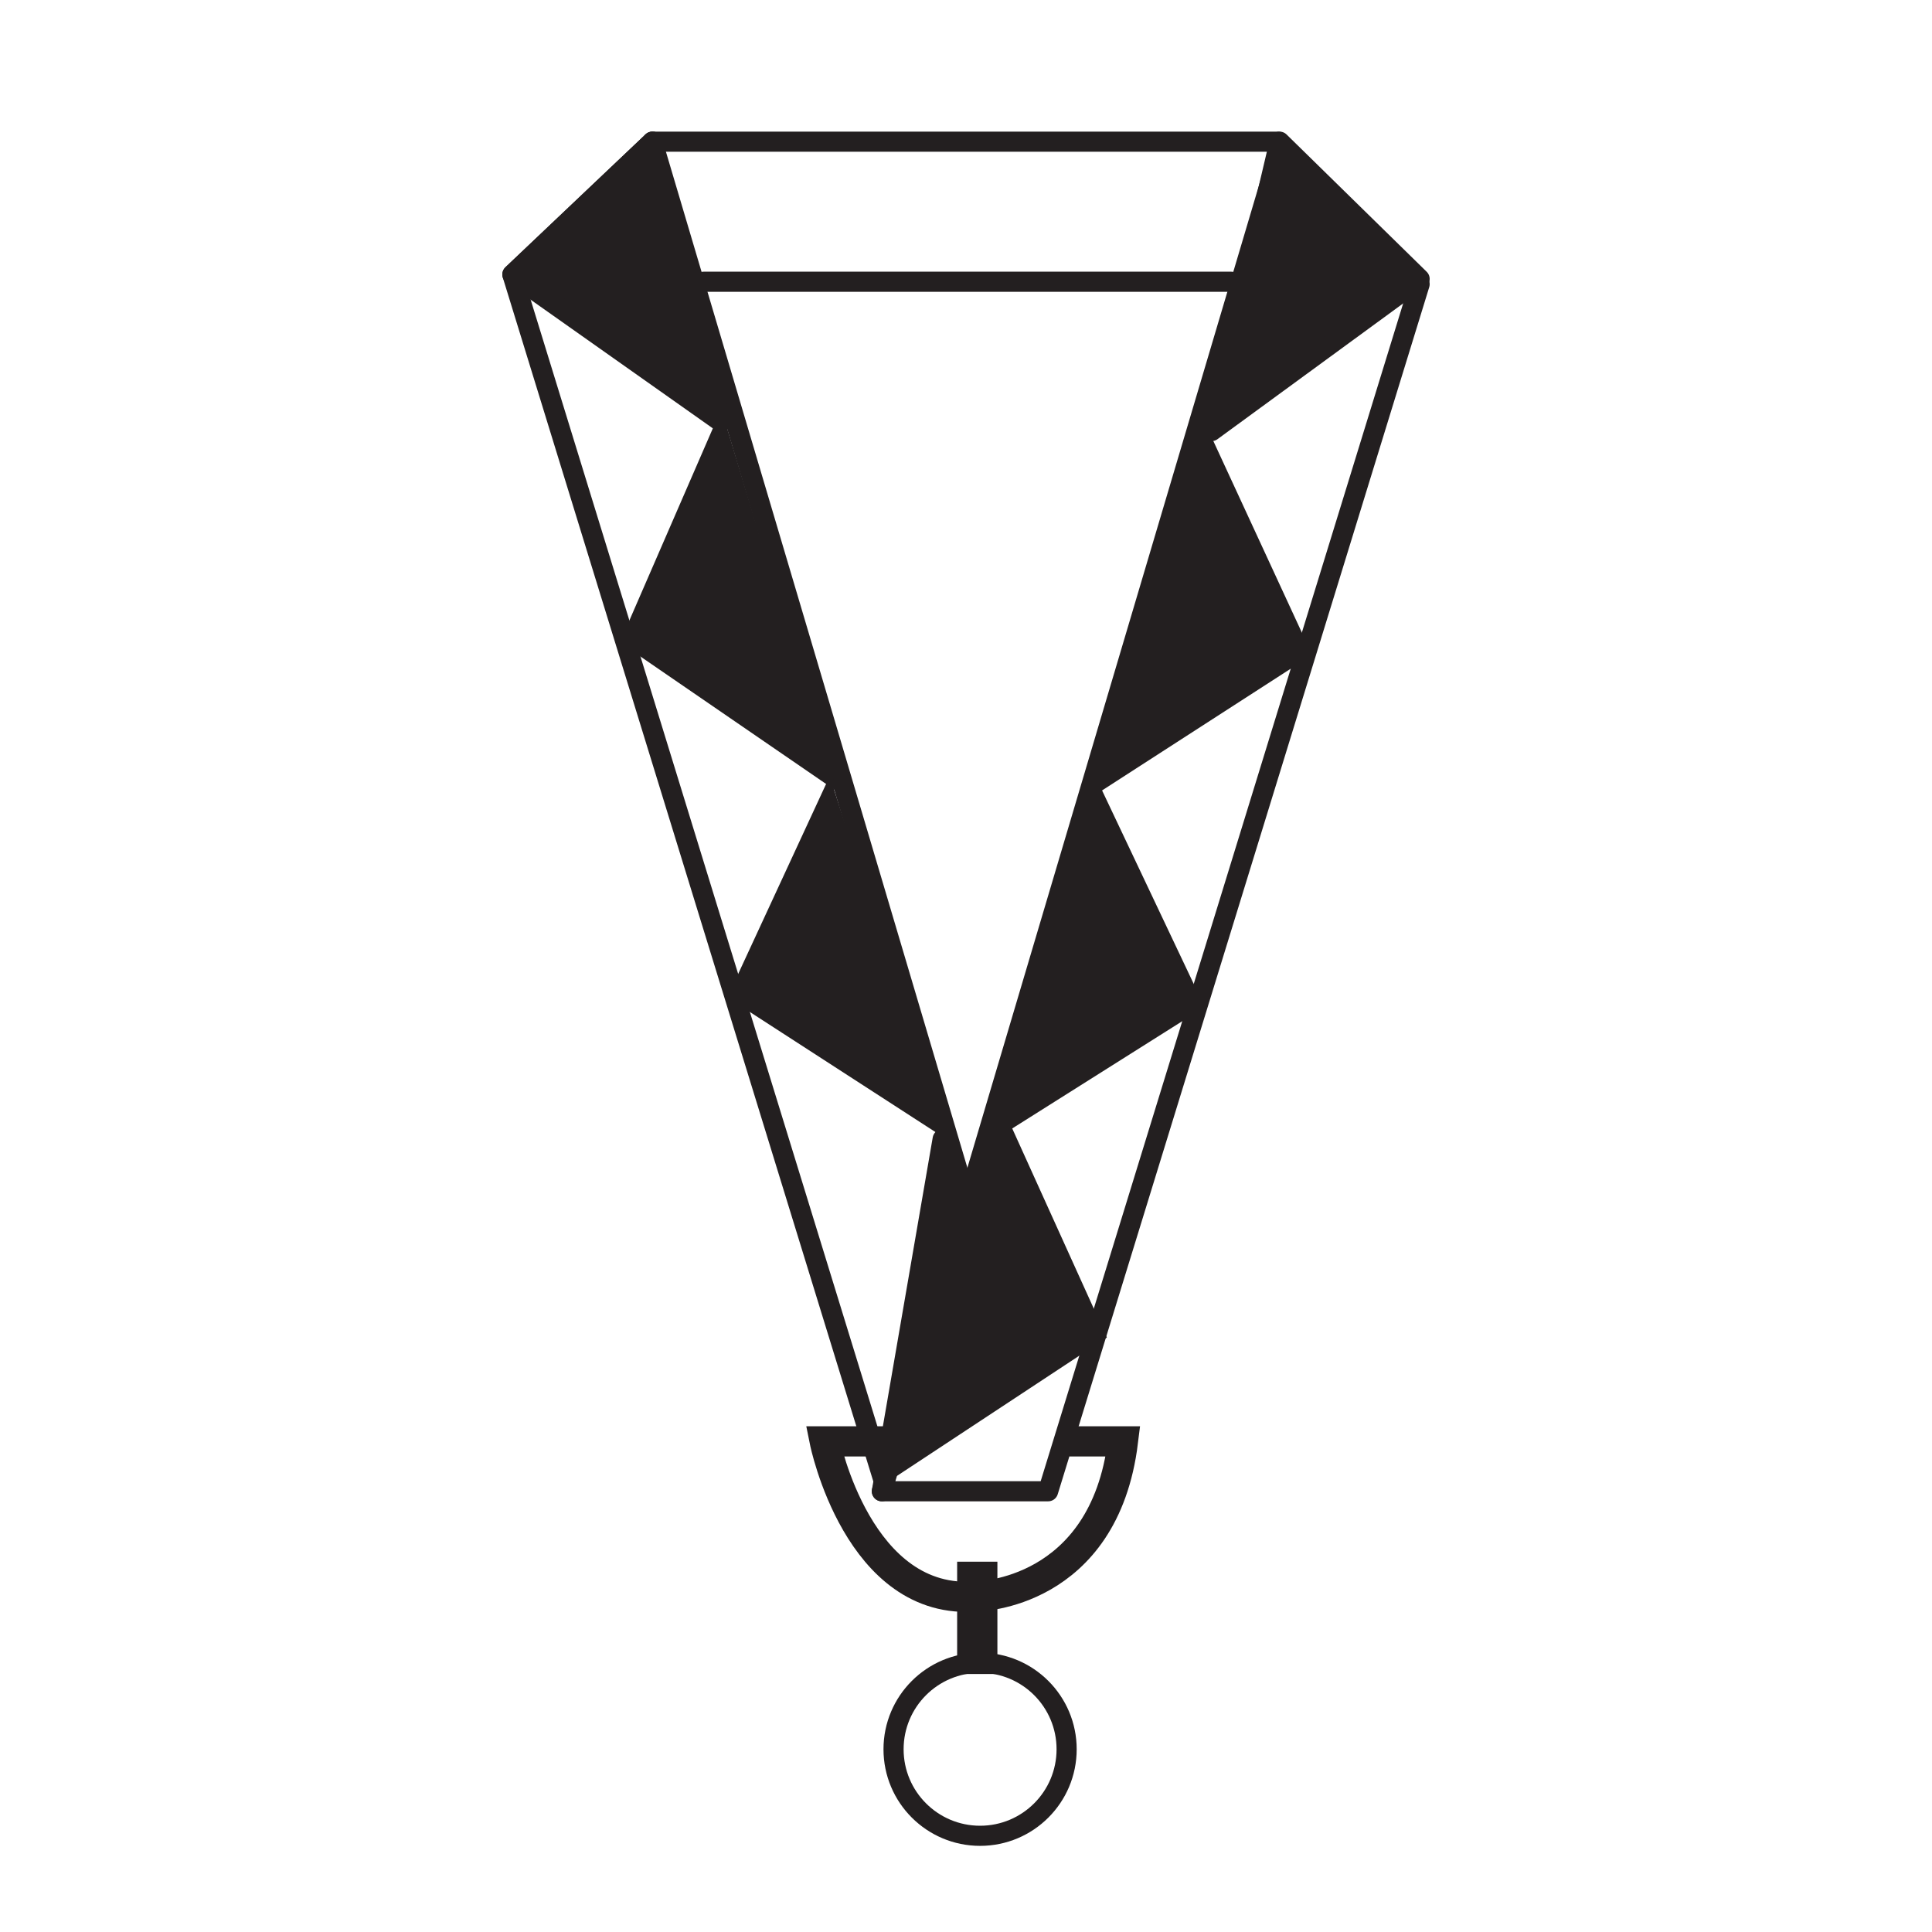
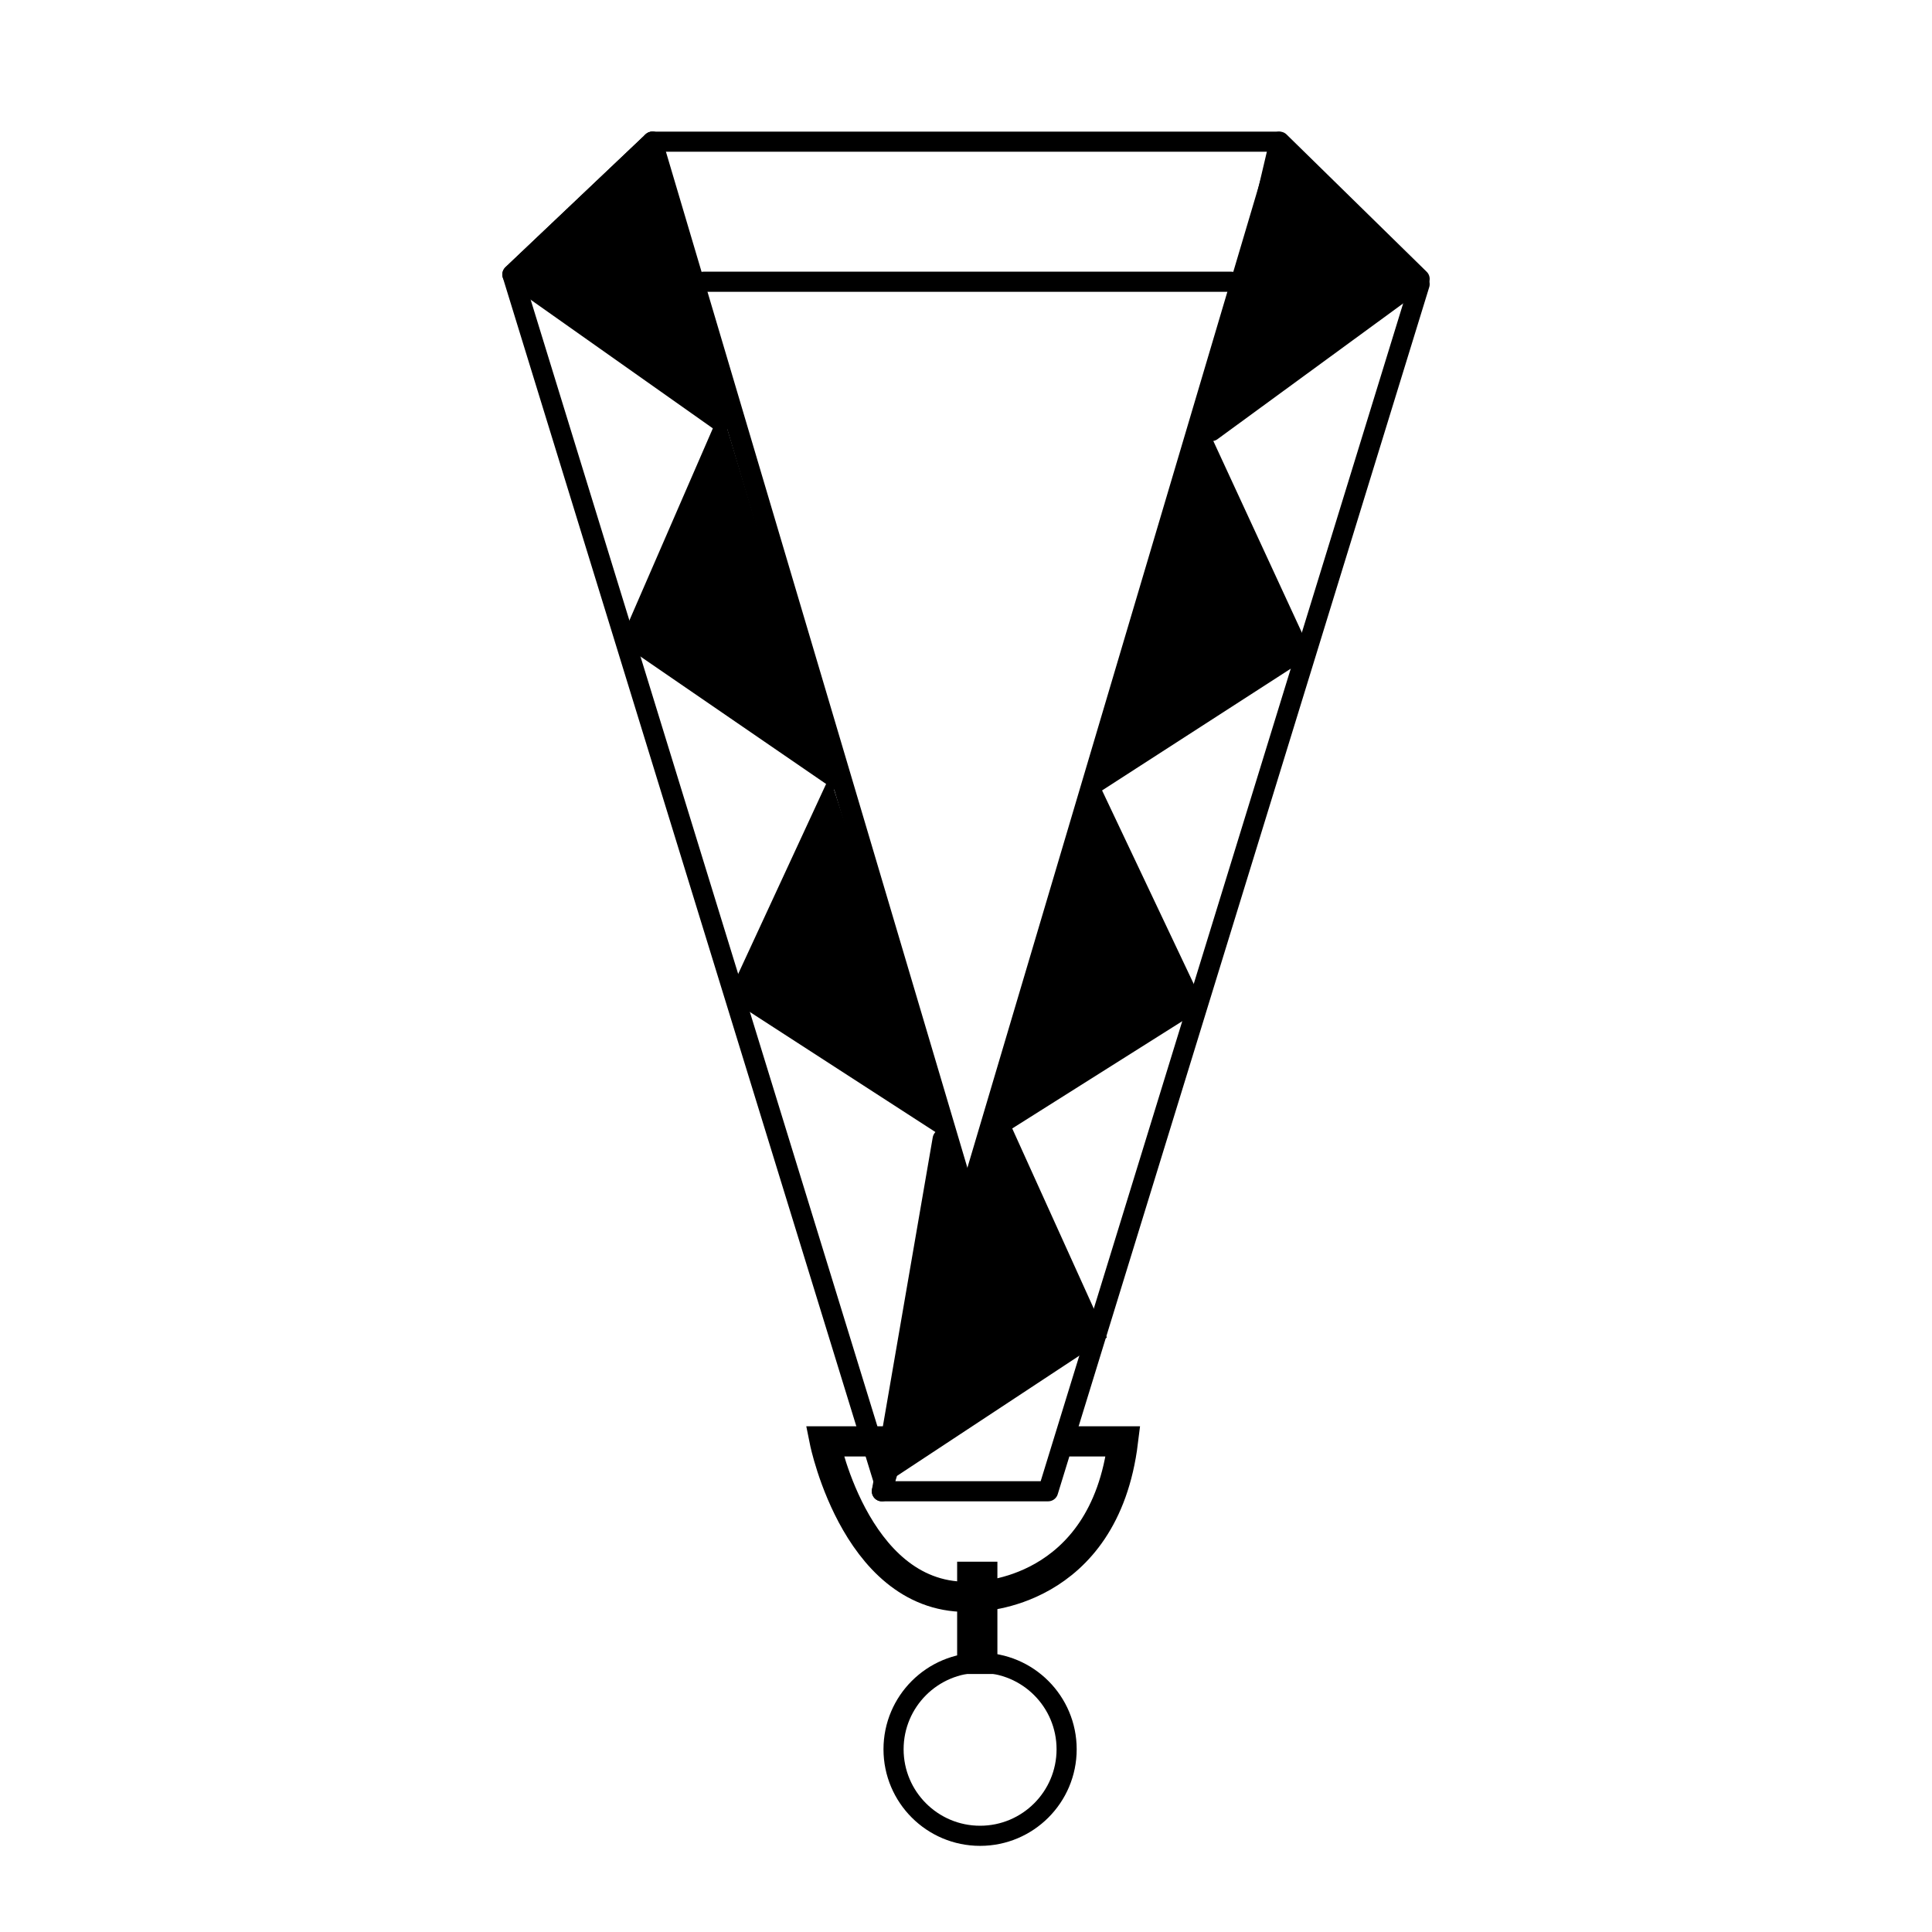
<svg xmlns="http://www.w3.org/2000/svg" id="Layer_1" data-name="Layer 1" viewBox="0 0 48 48">
  <defs>
    <style>
      .cls-1, .cls-2 {
-         fill: #231f20;
+         fill: #000000;
      }

      .cls-3, .cls-4, .cls-5, .cls-6 {
        fill: none;
      }

      .cls-3, .cls-4, .cls-5, .cls-6, .cls-2 {
-         stroke: #231f20;
+         stroke: #000000;
      }

      .cls-3, .cls-4, .cls-2 {
        stroke-linecap: round;
        stroke-width: .5px;
      }

      .cls-3, .cls-2 {
        stroke-linejoin: round;
      }

      .cls-4, .cls-5, .cls-6 {
        stroke-miterlimit: 10;
      }

      .cls-6 {
        stroke-width: .75px;
      }
    </style>
  </defs>
  <polyline class="cls-3" points="26.04 37.05 35.27 7.06 31.79 3.76 21.91 37.05 26.04 37.05" />
  <path class="cls-6" d="M22.02,35.81h-1.53s.83,4.12,3.79,3.85c0,0,3.15-.03,3.62-3.85h-1.34" />
  <line class="cls-5" x1="24.28" y1="38.8" x2="24.28" y2="41.59" />
  <g>
    <polygon class="cls-1" points="25 28.33 27.18 33.14 22.52 36.22 25 28.33" />
    <path class="cls-1" d="M25.04,29.03l1.82,4.02-3.9,2.57,2.08-6.59M24.96,27.63l-2.89,9.18,5.43-3.58-2.54-5.61h0Z" />
  </g>
  <g>
    <polygon class="cls-1" points="27.36 20.18 29.61 24.93 24.8 27.96 27.36 20.18" />
    <path class="cls-1" d="M27.4,20.85l1.88,3.98-4.03,2.54,2.15-6.52M27.32,19.51l-2.97,9.03,5.58-3.52-2.61-5.51h0Z" />
  </g>
  <g>
    <polygon class="cls-1" points="30.02 11.29 32.28 16.18 27.44 19.31 30.02 11.29" />
    <path class="cls-1" d="M30.06,11.97l1.9,4.12-4.07,2.63,2.17-6.74M29.98,10.6l-2.99,9.29,5.61-3.62-2.62-5.67h0Z" />
  </g>
  <polygon class="cls-2" points="30.1 10.71 35.27 6.93 31.79 3.52 30.1 10.71" />
  <polygon class="cls-3" points="24.2 30.45 16.21 3.52 12.73 6.82 21.96 36.81 24.2 30.45" />
  <g>
    <polygon class="cls-1" points="18.39 24.69 20.57 19.96 23.06 27.71 18.39 24.69" />
    <path class="cls-1" d="M20.53,20.64l2.08,6.48-3.9-2.52,1.83-3.95M20.62,19.27l-2.55,5.51,5.44,3.52-2.9-9.03h0Z" />
  </g>
  <g>
    <polygon class="cls-1" points="15.71 15.86 17.88 10.88 20.35 19.05 15.71 15.86" />
    <path class="cls-1" d="M17.84,11.6l2.07,6.83-3.88-2.66,1.81-4.17M17.92,10.16l-2.52,5.8,5.39,3.7-2.87-9.5h0Z" />
  </g>
  <polygon class="cls-2" points="17.9 10.47 12.73 6.82 16.21 3.52 17.9 10.47" />
  <polygon class="cls-2" points="23.42 28.3 21.91 37.05 23.84 29.74 23.42 28.3" />
  <line class="cls-2" x1="16.21" y1="3.52" x2="31.75" y2="3.52" />
  <line class="cls-2" x1="17.48" y1="7" x2="30.59" y2="7" />
  <circle class="cls-4" cx="24.35" cy="43.46" r="2.15" />
</svg>
